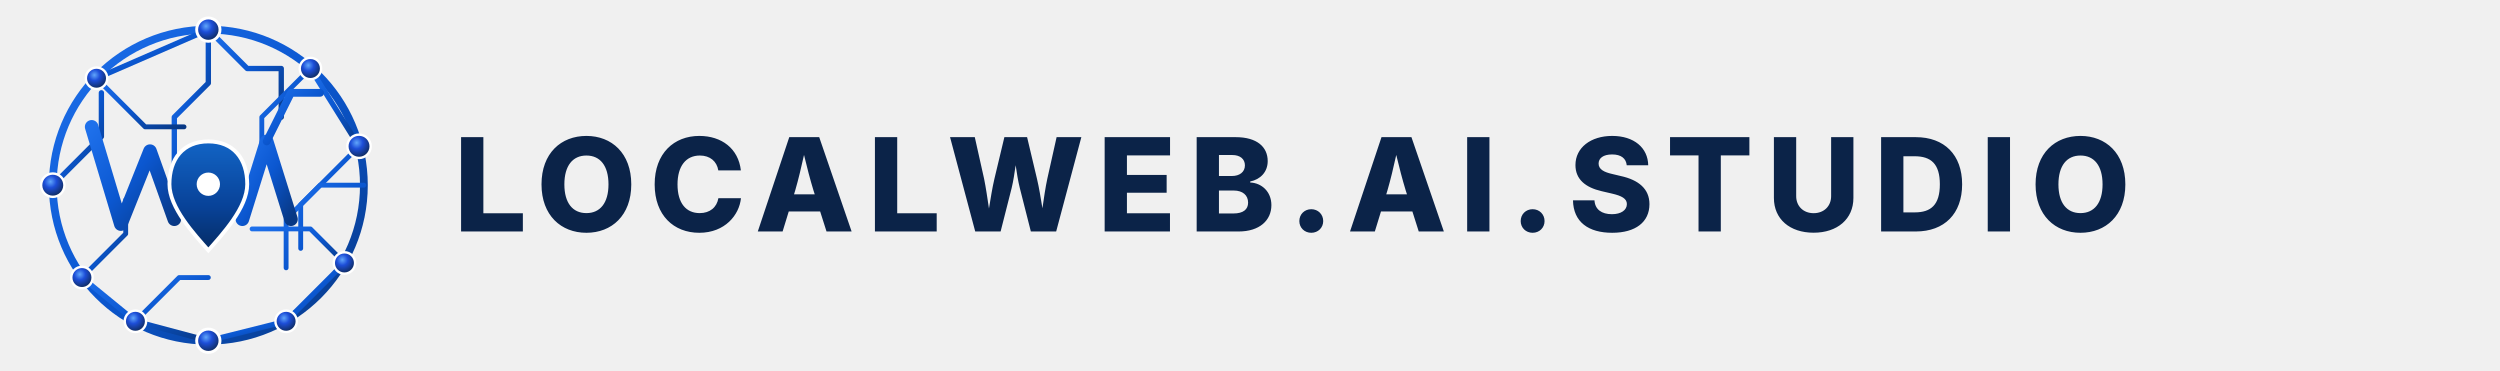
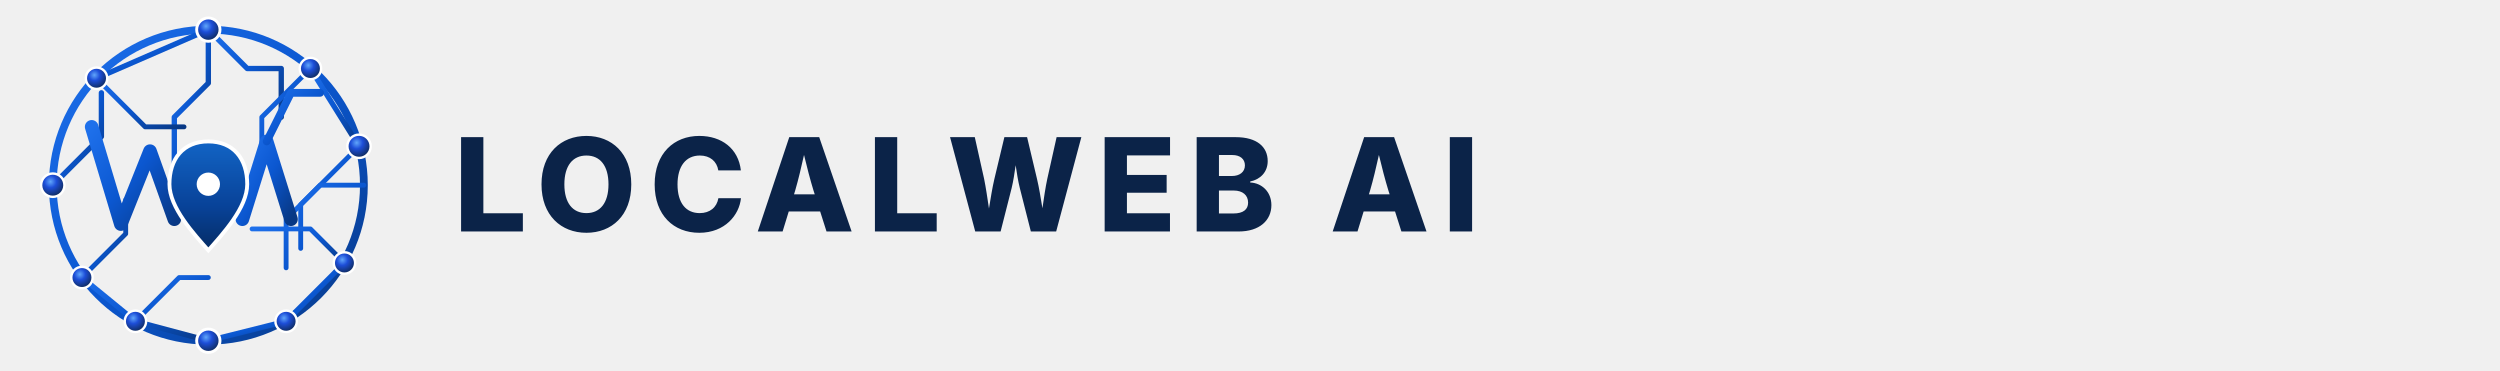
<svg xmlns="http://www.w3.org/2000/svg" viewBox="0 0 540 80" width="100%" height="100%">
  <defs>
    <linearGradient id="hPrimaryBlue" x1="0%" y1="0%" x2="100%" y2="100%">
      <stop offset="0%" stop-color="#1e70eb" />
      <stop offset="50%" stop-color="#0b57d0" />
      <stop offset="100%" stop-color="#083884" />
    </linearGradient>
    <linearGradient id="hPinGrad" x1="0%" y1="0%" x2="0%" y2="100%">
      <stop offset="0%" stop-color="#1264c5" />
      <stop offset="60%" stop-color="#084298" />
      <stop offset="100%" stop-color="#052c65" />
    </linearGradient>
    <radialGradient id="hNodeGlow" cx="40%" cy="35%" r="65%">
      <stop offset="0%" stop-color="#60a5fa" />
      <stop offset="40%" stop-color="#1d4ed8" />
      <stop offset="100%" stop-color="#0f2b5c" />
    </radialGradient>
  </defs>
  <g transform="translate(45, 40) scale(0.21)">
    <circle cx="0" cy="0" r="160" fill="none" stroke="url(#hPrimaryBlue)" stroke-width="8" />
    <path d="M 0,-160 L 0,-105 L -35,-70 L -35,-20" fill="none" stroke="url(#hPrimaryBlue)" stroke-width="5.5" stroke-linecap="round" stroke-linejoin="round" />
    <path d="M 0,-160 L 40,-120 L 75,-120 L 75,-70" fill="none" stroke="url(#hPrimaryBlue)" stroke-width="5.5" stroke-linecap="round" stroke-linejoin="round" />
    <path d="M 105,-120 L 55,-70 L 55,-30" fill="none" stroke="url(#hPrimaryBlue)" stroke-width="5" stroke-linecap="round" stroke-linejoin="round" />
    <path d="M 105,-120 L 155,-40" fill="none" stroke="url(#hPrimaryBlue)" stroke-width="5.5" stroke-linecap="round" stroke-linejoin="round" />
    <path d="M 155,-40 L 95,20 L 95,65" fill="none" stroke="url(#hPrimaryBlue)" stroke-width="5" stroke-linecap="round" stroke-linejoin="round" />
    <path d="M 160,0 L 115,0 L 80,35 L 80,85" fill="none" stroke="url(#hPrimaryBlue)" stroke-width="5" stroke-linecap="round" stroke-linejoin="round" />
    <path d="M 140,80 L 105,45 L 45,45" fill="none" stroke="url(#hPrimaryBlue)" stroke-width="5" stroke-linecap="round" stroke-linejoin="round" />
    <path d="M 140,80 L 80,140" fill="none" stroke="url(#hPrimaryBlue)" stroke-width="5.5" stroke-linecap="round" stroke-linejoin="round" />
    <path d="M 80,140 L 0,160" fill="none" stroke="url(#hPrimaryBlue)" stroke-width="5.5" stroke-linecap="round" stroke-linejoin="round" />
    <path d="M 0,160 L 0,95" fill="none" stroke="url(#hPrimaryBlue)" stroke-width="5.5" stroke-linecap="round" />
    <path d="M 0,160 L -75,140 L -130,95" fill="none" stroke="url(#hPrimaryBlue)" stroke-width="5.5" stroke-linecap="round" stroke-linejoin="round" />
    <path d="M -75,140 L -30,95 L 0,95" fill="none" stroke="url(#hPrimaryBlue)" stroke-width="5" stroke-linecap="round" stroke-linejoin="round" />
    <path d="M -130,95 L -85,50 L -85,15" fill="none" stroke="url(#hPrimaryBlue)" stroke-width="5" stroke-linecap="round" stroke-linejoin="round" />
    <path d="M -160,0 L -110,-50 L -110,-95" fill="none" stroke="url(#hPrimaryBlue)" stroke-width="5.5" stroke-linecap="round" stroke-linejoin="round" />
    <path d="M -160,0 L -85,0" fill="none" stroke="url(#hPrimaryBlue)" stroke-width="5" stroke-linecap="round" />
    <path d="M -115,-110 L -65,-60 L -25,-60" fill="none" stroke="url(#hPrimaryBlue)" stroke-width="5" stroke-linecap="round" stroke-linejoin="round" />
    <path d="M -115,-110 L 0,-160" fill="none" stroke="url(#hPrimaryBlue)" stroke-width="5.5" stroke-linecap="round" stroke-linejoin="round" />
    <path d="M -120,-60 L -90,40 L -60,-35 L -35,35" fill="none" stroke="url(#hPrimaryBlue)" stroke-width="14" stroke-linecap="round" stroke-linejoin="round" />
    <path d="M 35,35 L 60,-45 L 85,35" fill="none" stroke="url(#hPrimaryBlue)" stroke-width="14" stroke-linecap="round" stroke-linejoin="round" />
    <path d="M 46,5 L 74,5" fill="none" stroke="url(#hPrimaryBlue)" stroke-width="8" stroke-linecap="round" />
    <path d="M 60,-45 L 85,-95 L 115,-95" fill="none" stroke="url(#hPrimaryBlue)" stroke-width="8" stroke-linecap="round" stroke-linejoin="round" />
    <path d="M 108,-45 L 108,35" fill="none" stroke="url(#hPrimaryBlue)" stroke-width="13" stroke-linecap="round" />
    <g transform="translate(0, -5)">
      <path d="M 0,-40 C -26,-40 -40,-22 -40,4 C -40,28 -15,55 0,72 C 15,55 40,28 40,4 C 40,-22 26,-40 0,-40 Z" fill="url(#hPinGrad)" stroke="#ffffff" stroke-width="4" />
      <circle cx="0" cy="4" r="12" fill="#ffffff" />
    </g>
    <circle cx="0" cy="-160" r="12" fill="url(#hNodeGlow)" stroke="#ffffff" stroke-width="3" />
    <circle cx="105" cy="-120" r="11" fill="url(#hNodeGlow)" stroke="#ffffff" stroke-width="2.5" />
    <circle cx="155" cy="-40" r="12" fill="url(#hNodeGlow)" stroke="#ffffff" stroke-width="2.5" />
    <circle cx="140" cy="80" r="11" fill="url(#hNodeGlow)" stroke="#ffffff" stroke-width="2.5" />
    <circle cx="80" cy="140" r="11" fill="url(#hNodeGlow)" stroke="#ffffff" stroke-width="2.5" />
    <circle cx="0" cy="160" r="12" fill="url(#hNodeGlow)" stroke="#ffffff" stroke-width="3" />
    <circle cx="-75" cy="140" r="11" fill="url(#hNodeGlow)" stroke="#ffffff" stroke-width="2.5" />
    <circle cx="-130" cy="95" r="11" fill="url(#hNodeGlow)" stroke="#ffffff" stroke-width="2.5" />
    <circle cx="-160" cy="0" r="12" fill="url(#hNodeGlow)" stroke="#ffffff" stroke-width="2.5" />
    <circle cx="-115" cy="-110" r="11" fill="url(#hNodeGlow)" stroke="#ffffff" stroke-width="2.5" />
  </g>
-   <text x="98" y="50" font-family="'Montserrat', 'Outfit', 'Inter', -apple-system, BlinkMacSystemFont, 'Segoe UI', Roboto, sans-serif" font-size="28" font-weight="800" letter-spacing="2.8" fill="#0b2348">LOCALWEB.AI.STUDIO</text>
+   <text x="98" y="50" font-family="'Montserrat', 'Outfit', 'Inter', -apple-system, BlinkMacSystemFont, 'Segoe UI', Roboto, sans-serif" font-size="28" font-weight="800" letter-spacing="2.8" fill="#0b2348">LOCALWEB AI</text>
</svg>
